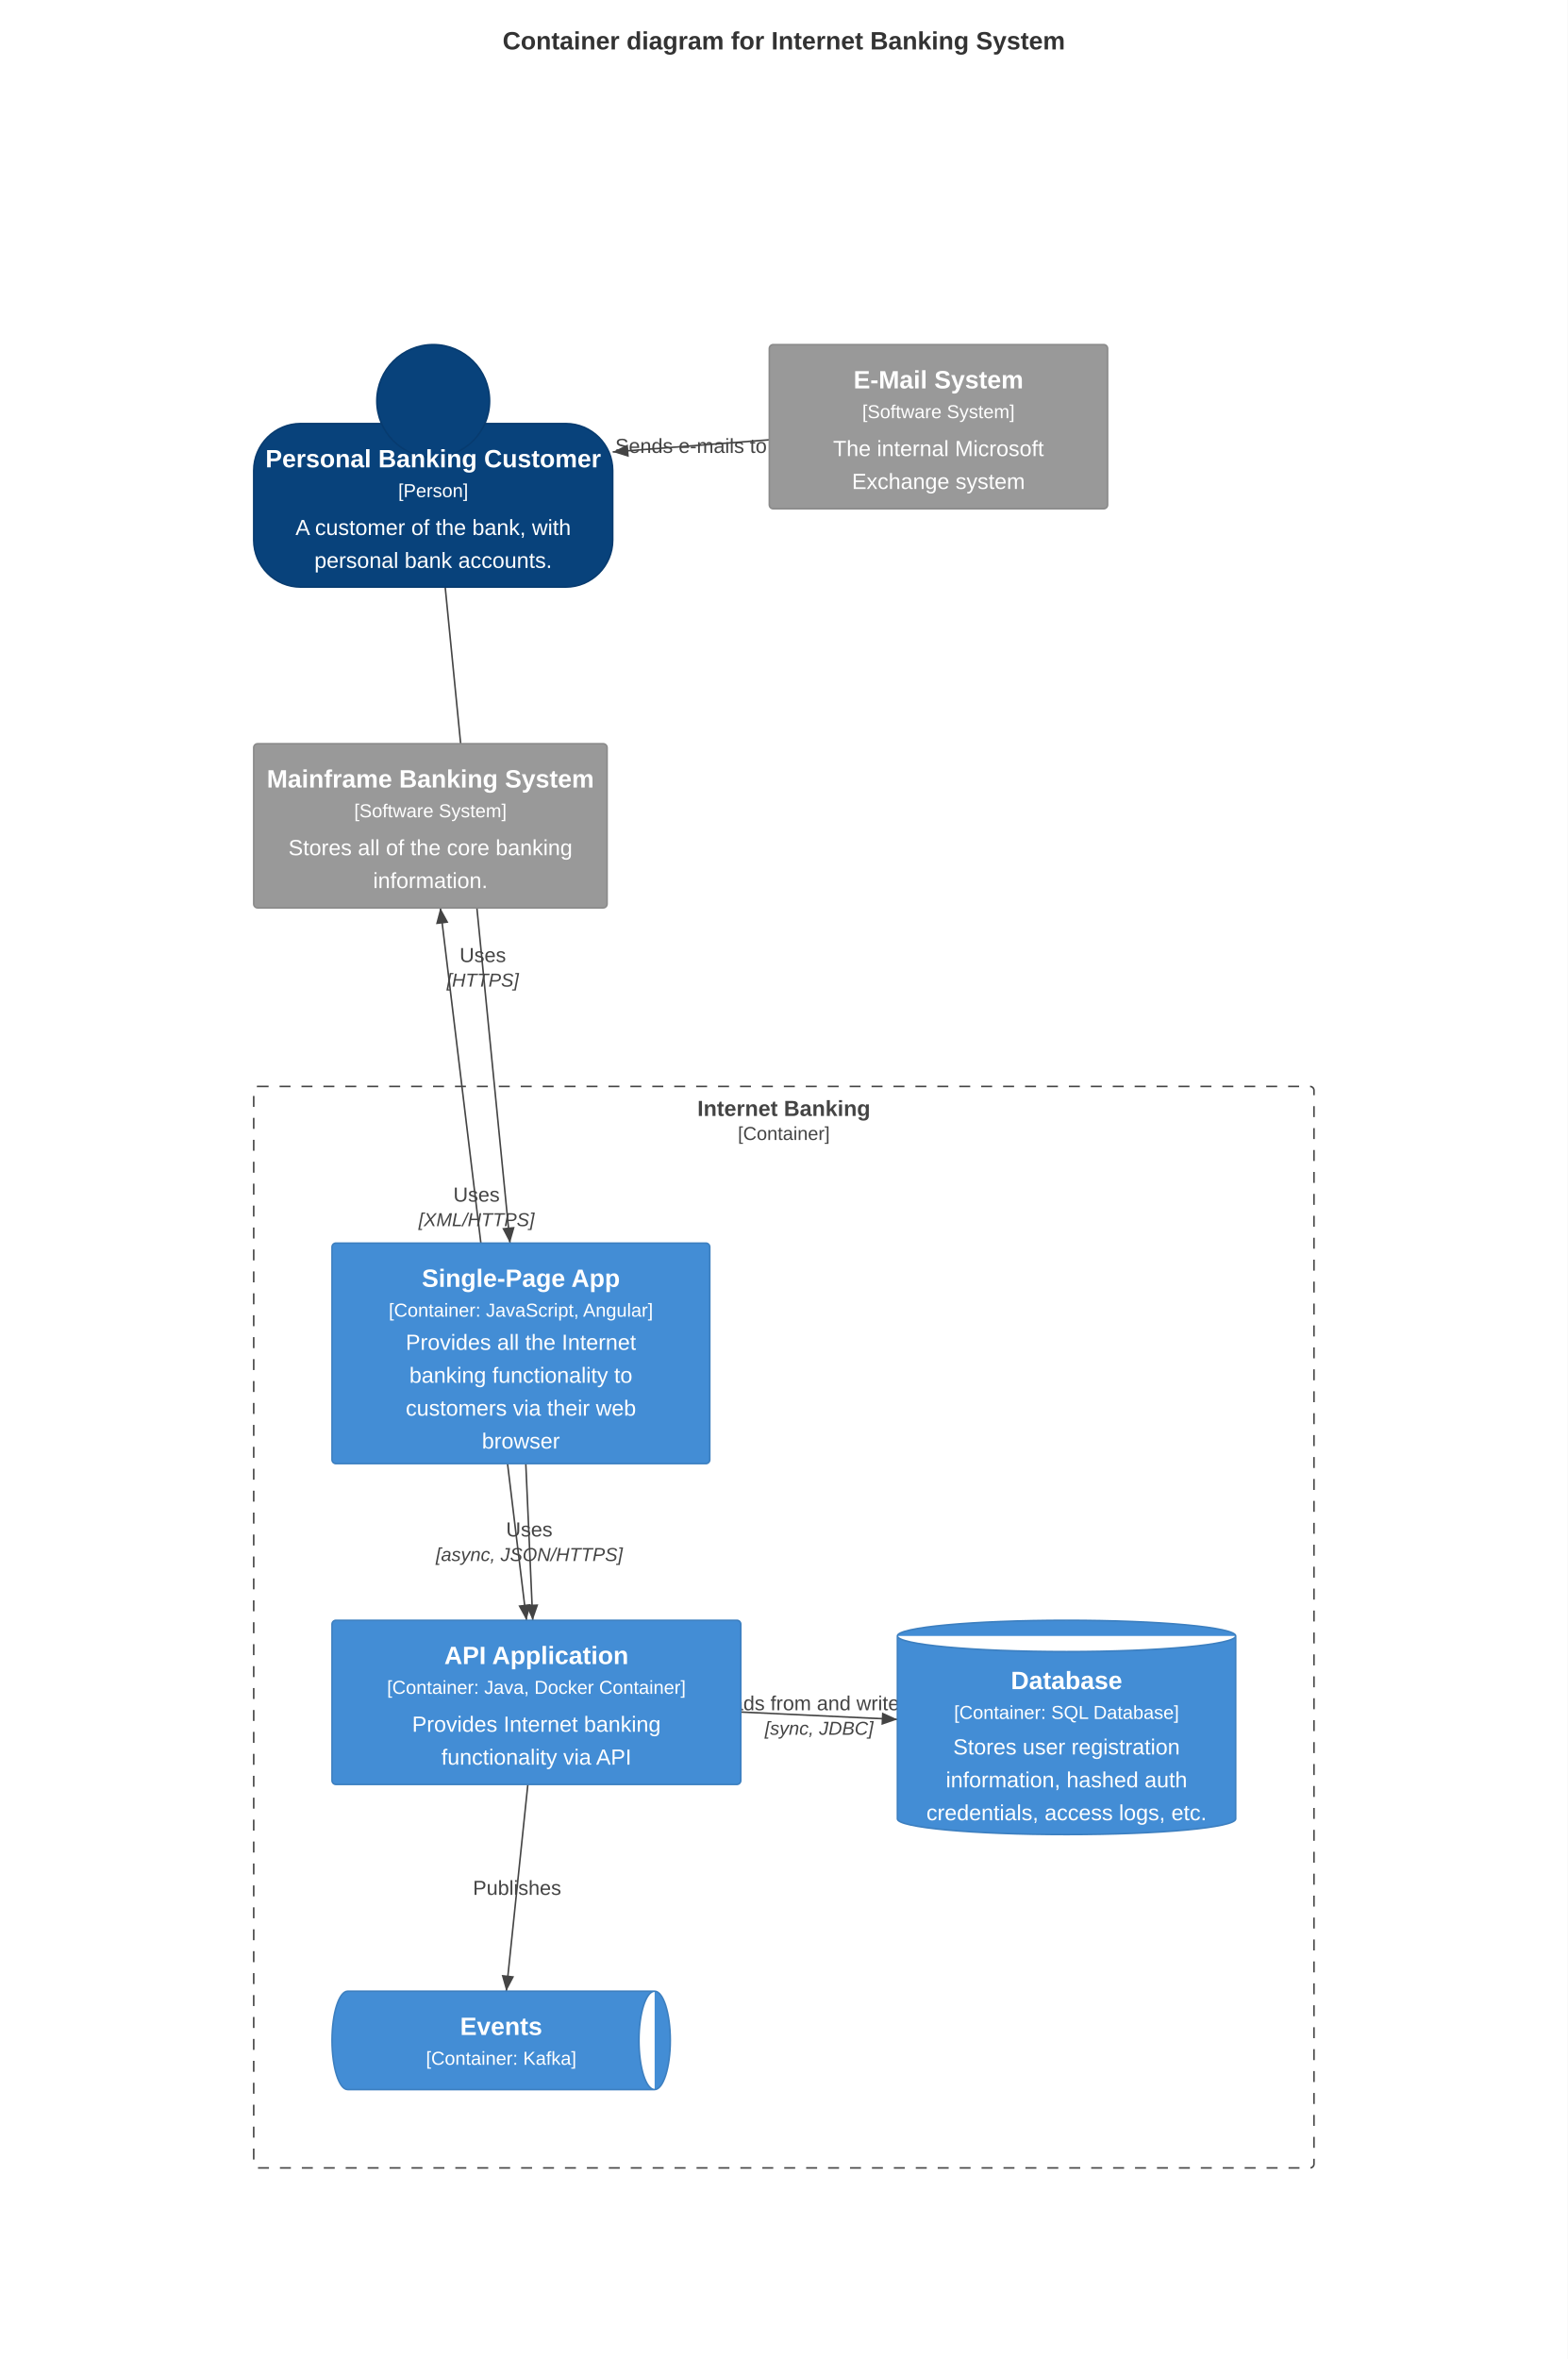
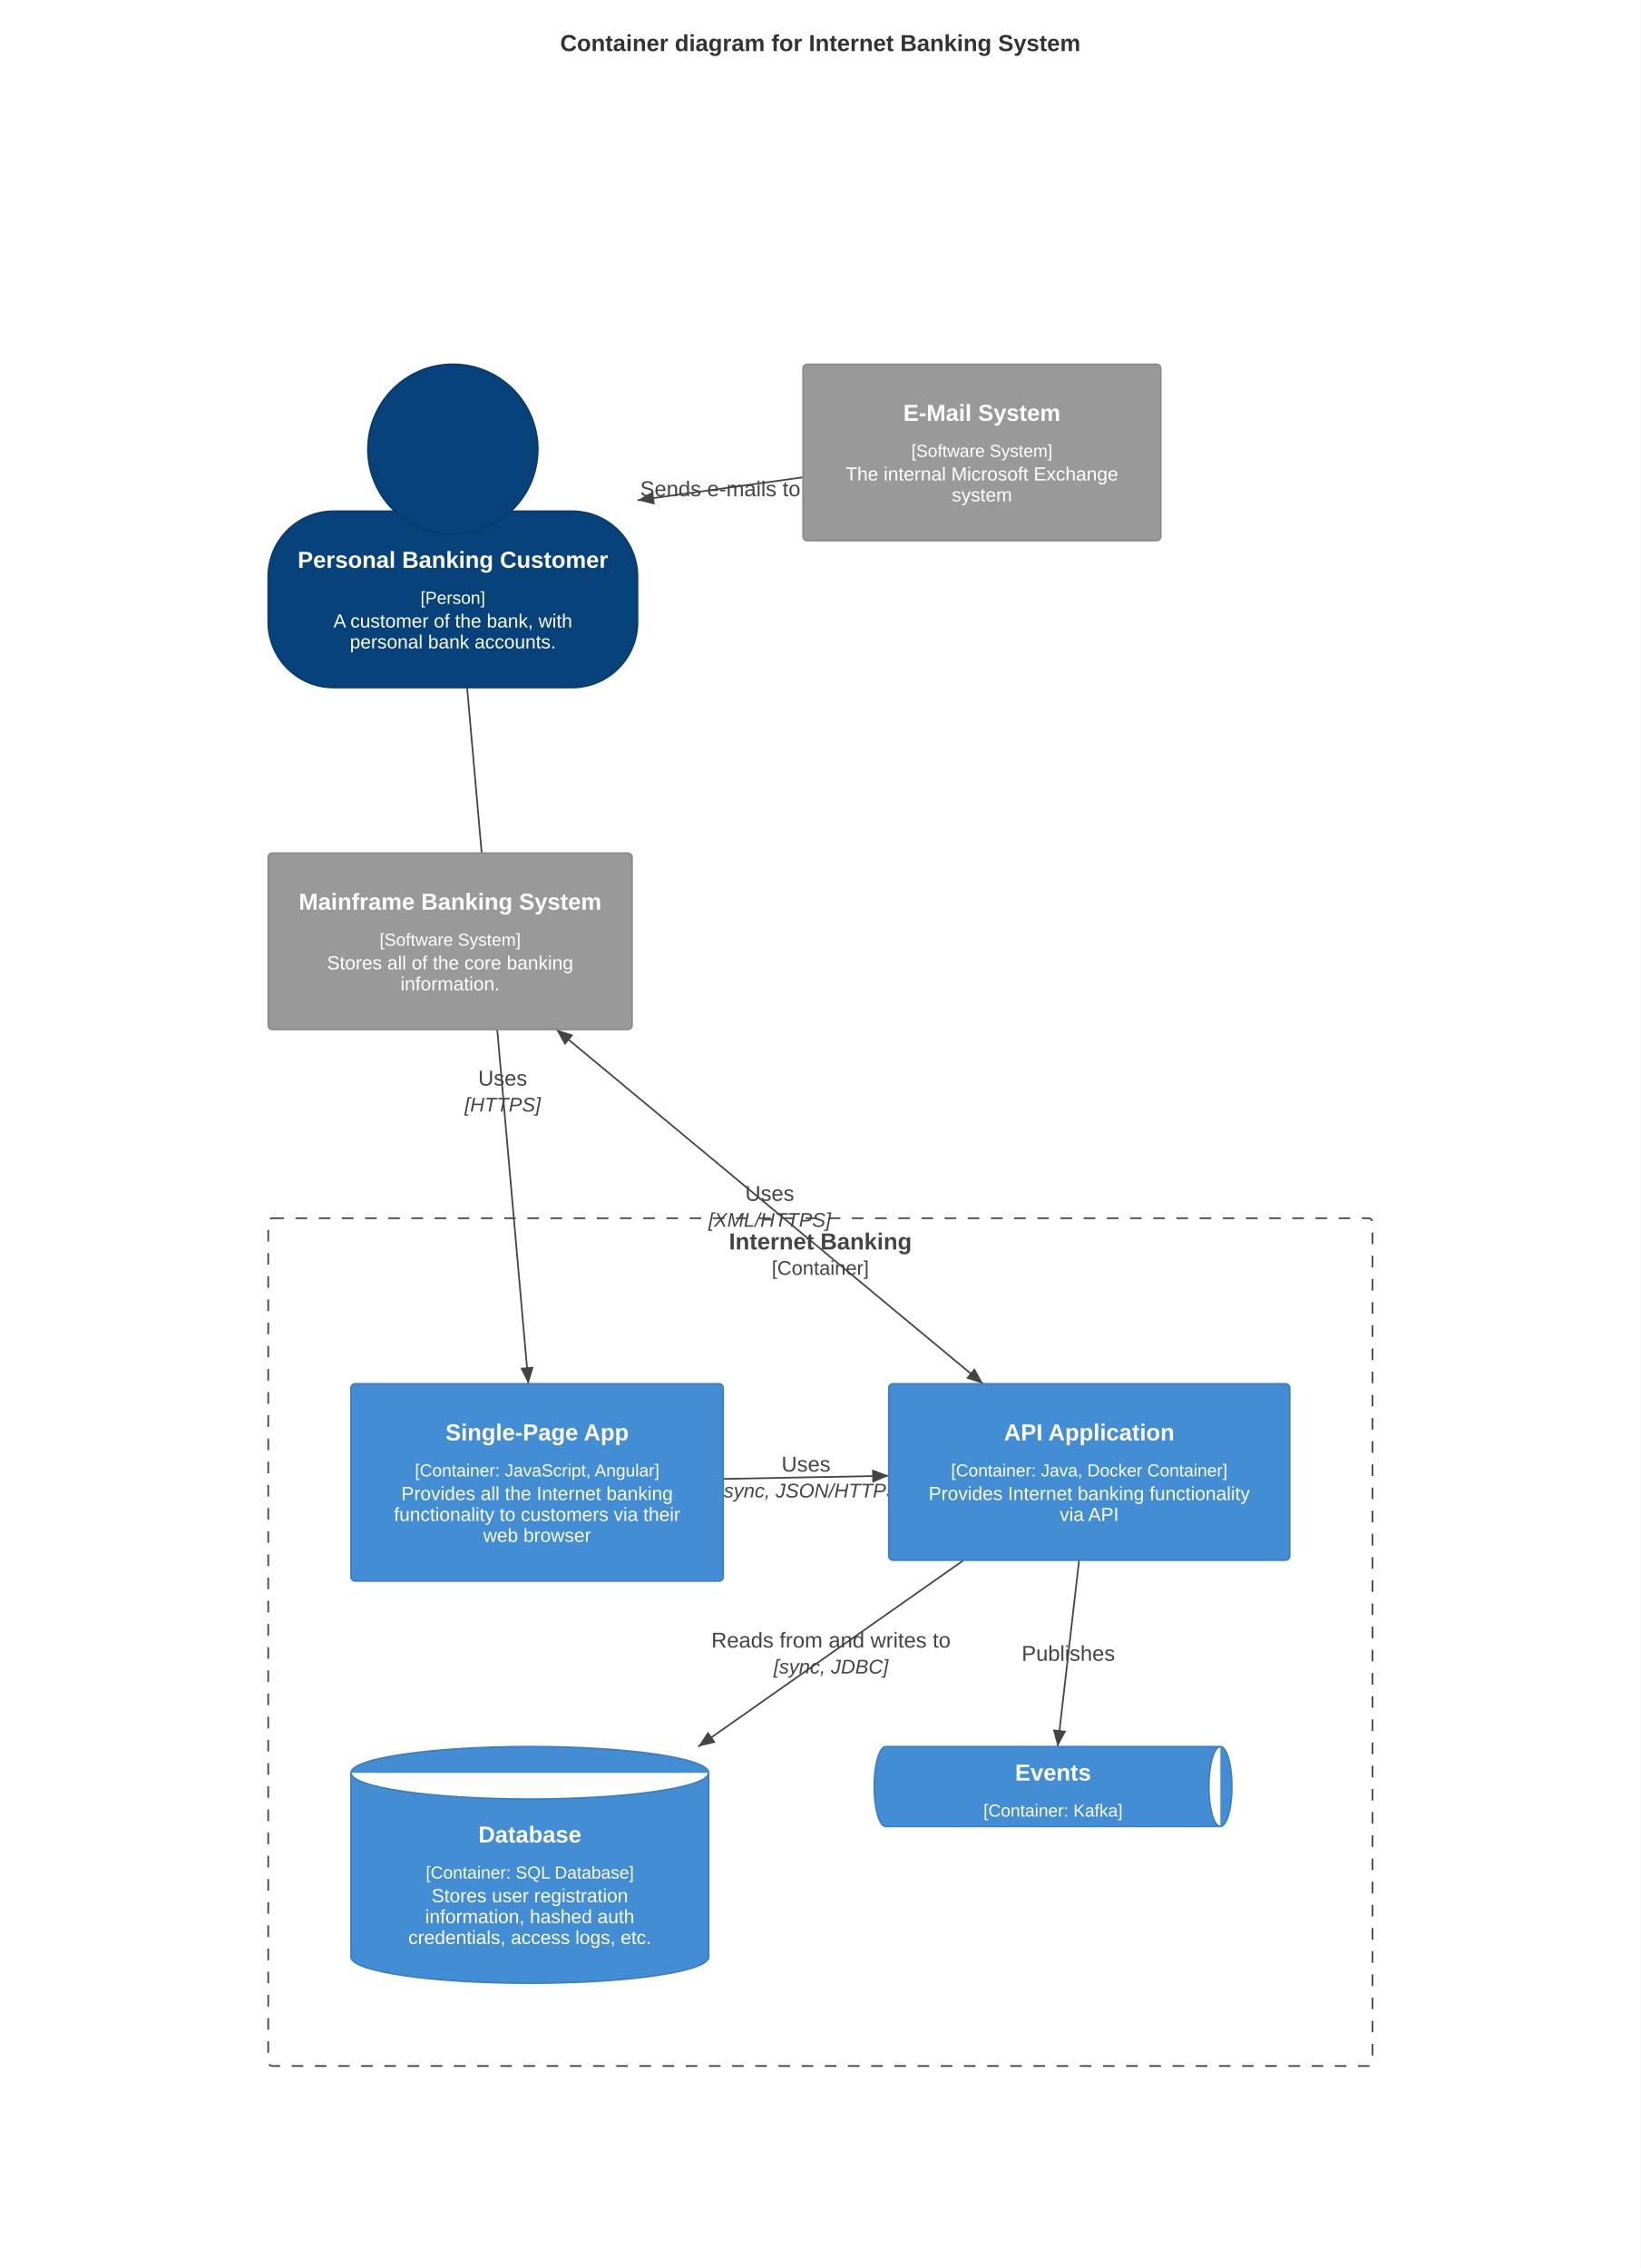
- <svg xmlns="http://www.w3.org/2000/svg" id="mermaid" class="c4" width="1001" height="1506" viewBox="-12 -46 1001 1506" role="graphics-document document" aria-roledescription="c4">
-   <style>#mermaid{font-family:"trebuchet ms",verdana,arial,sans-serif;font-size:16px;fill:#333;}#mermaid .ct{fill:#fff;}#mermaid .ct.ext{fill:#fff;}#mermaid .cn{font-weight:bold;}#mermaid .cs{font-size:12px;}#mermaid .cd{font-size:14px;}#mermaid .cb{fill:none;stroke:#444;stroke-width:1px;stroke-dasharray:7,7;}#mermaid .cbt{font-weight:bold;font-size:14px;fill:#444;}#mermaid .cbs{font-size:12px;fill:#444;}#mermaid .cr{fill:none;stroke:#444;stroke-width:1px;}#mermaid .crh{fill:#444;}#mermaid .crl{font-size:13px;fill:#444;}#mermaid .crt{font-size:12px;font-style:italic;fill:#444;}#mermaid .crx{fill:inherit;}#mermaid .crc .cr{stroke:inherit;}#mermaid .crc .crh{fill:inherit;}</style>
-   <rect x="-12" y="-46" width="1001" height="1506" fill="white" />
-   <text class="cn" x="488.5" y="-20" text-anchor="middle" dominant-baseline="central">Container diagram for Internet Banking System</text>
-   <rect class="cb" x="150" y="647.6" width="677" height="690.4" rx="2.5" />
-   <text class="cbt" x="488.5" y="661.6" text-anchor="middle" dominant-baseline="central">Internet Banking</text>
-   <text class="cbs" x="488.5" y="677.6" text-anchor="middle" dominant-baseline="central">[Container]</text>
-   <path class="cr" d="M272.26,328.8L313.64,747.6" />
-   <path class="crh" d="M313.64,747.6L308.68,738.04L316.64,737.26z" />
-   <text class="crl" x="296.26" y="563.7" text-anchor="middle" dominant-baseline="central">Uses</text>
-   <text class="crt" x="296.26" y="579.7" text-anchor="middle" dominant-baseline="central">[HTTPS]</text>
-   <path class="cr" d="M323.73,888.4L328.17,988.4" />
-   <path class="crh" d="M328.17,988.4L323.73,978.59L331.72,978.23z" />
-   <text class="crl" x="325.95" y="930.4" text-anchor="middle" dominant-baseline="central">Uses</text>
-   <text class="crt" x="325.95" y="946.4" text-anchor="middle" dominant-baseline="central">[async, JSON/HTTPS]</text>
-   <path class="cr" d="M461,1046.97L561,1051.7" />
-   <path class="crh" d="M561,1051.7L550.82,1055.22L551.2,1047.23z" />
-   <text class="crl" x="511" y="1041.33" text-anchor="middle" dominant-baseline="central">Reads from and writes to</text>
-   <text class="crt" x="511" y="1057.33" text-anchor="middle" dominant-baseline="central">[sync, JDBC]</text>
-   <path class="cr" d="M325.04,1093.2L311.27,1225.2" />
-   <path class="crh" d="M311.27,1225.2L308.33,1214.84L316.29,1215.67z" />
-   <text class="crl" x="318.16" y="1159.2" text-anchor="middle" dominant-baseline="central">Publishes</text>
-   <path class="cr" d="M479.22,234.77L379.22,242.52" />
-   <path class="crh" d="M379.22,242.52L388.88,237.76L389.5,245.73z" />
-   <text class="crl" x="429.22" y="238.64" text-anchor="middle" dominant-baseline="central">Sends e-mails to</text>
-   <path class="cr" d="M324.16,988.4L269.16,533.6" />
-   <path class="crh" d="M269.16,533.6L274.33,543.05L266.39,544.01z" />
-   <path class="crh" d="M324.16,988.4L318.99,978.95L326.93,977.99z" />
-   <text class="crl" x="292.26" y="716.62" text-anchor="middle" dominant-baseline="central">Uses</text>
-   <text class="crt" x="292.26" y="732.62" text-anchor="middle" dominant-baseline="central">[XML/HTTPS]</text>
+ <svg xmlns="http://www.w3.org/2000/svg" id="mermaid" class="c4" width="990.93" height="1369.68" viewBox="-12 -46 990.93 1369.68" role="graphics-document document" aria-roledescription="c4">
+   <style>#mermaid{font-family:"trebuchet ms",verdana,arial,sans-serif;font-size:16px;fill:#333;}#mermaid .ct{fill:#fff;}#mermaid .ct.ext{fill:#fff;}#mermaid .cn{font-weight:bold;font-size:14px;}#mermaid .cs{font-size:10.5px;}#mermaid .cd{font-size:11.48px;}#mermaid .cb{fill:none;stroke:#444;stroke-width:1px;stroke-dasharray:7,7;}#mermaid .cbt{font-weight:bold;font-size:14px;fill:#444;}#mermaid .cbs{font-size:12px;fill:#444;}#mermaid .cr{fill:none;stroke:#444;stroke-width:1px;}#mermaid .crh{fill:#444;}#mermaid .crl{font-size:13px;fill:#444;}#mermaid .crt{font-size:12px;font-style:italic;fill:#444;}#mermaid .crx{fill:inherit;}#mermaid .crc .cr{stroke:inherit;}#mermaid .crc .crh{fill:inherit;}</style>
+   <rect x="-12" y="-46" width="990.93" height="1369.68" fill="white" />
+   <text class="cn" x="483.46" y="-20" text-anchor="middle" dominant-baseline="central">Container diagram for Internet Banking System</text>
+   <rect class="cb" x="150" y="689.71" width="666.93" height="511.97" rx="2.5" />
+   <text class="cbt" x="483.46" y="703.71" text-anchor="middle" dominant-baseline="central">Internet Banking</text>
+   <text class="cbs" x="483.46" y="719.71" text-anchor="middle" dominant-baseline="central">[Container]</text>
+   <path class="cr" d="M270.11,369.22L307.15,789.71" />
+   <path class="crh" d="M307.15,789.71L302.29,780.1L310.26,779.39z" />
+   <text class="crl" x="291.6" y="605.1" text-anchor="middle" dominant-baseline="central">Uses</text>
+   <text class="crt" x="291.6" y="621.1" text-anchor="middle" dominant-baseline="central">[HTTPS]</text>
+   <path class="cr" d="M424.8,847.13L524.8,845.24" />
+   <path class="crh" d="M524.8,845.24L514.88,849.43L514.73,841.43z" />
+   <text class="crl" x="474.8" y="838.19" text-anchor="middle" dominant-baseline="central">Uses</text>
+   <text class="crt" x="474.8" y="854.19" text-anchor="middle" dominant-baseline="central">[async, JSON/HTTPS]</text>
+   <path class="cr" d="M570.06,896.19L409.7,1008.82" />
+   <path class="crh" d="M409.7,1008.82L415.59,999.79L420.18,1006.34z" />
+   <text class="crl" x="489.88" y="944.5" text-anchor="middle" dominant-baseline="central">Reads from and writes to</text>
+   <text class="crt" x="489.88" y="960.5" text-anchor="middle" dominant-baseline="central">[sync, JDBC]</text>
+   <path class="cr" d="M639.74,896.19L626.77,1008.82" />
+   <path class="crh" d="M626.77,1008.82L623.94,998.42L631.89,999.34z" />
+   <text class="crl" x="633.25" y="952.5" text-anchor="middle" dominant-baseline="central">Publishes</text>
+   <path class="cr" d="M473.03,242.24L373.03,256.13" />
+   <path class="crh" d="M373.03,256.13L382.38,250.79L383.48,258.71z" />
+   <text class="crl" x="423.03" y="249.18" text-anchor="middle" dominant-baseline="central">Sends e-mails to</text>
+   <path class="cr" d="M581.74,789.71L324,575.71" />
+   <path class="crh" d="M324,575.71L334.25,579.02L329.14,585.17z" />
+   <path class="crh" d="M581.74,789.71L571.49,786.4L576.6,780.24z" />
+   <text class="crl" x="452.87" y="674.71" text-anchor="middle" dominant-baseline="central">Uses</text>
+   <text class="crt" x="452.87" y="690.71" text-anchor="middle" dominant-baseline="central">[XML/HTTPS]</text>
  <g class="c4-element" fill="#fff">
-     <rect fill="#08427B" stroke="#073B6F" rx="30" x="150" y="224.4" width="229.22" height="104.4" />
-     <circle fill="#08427B" stroke="#073B6F" cx="264.61" cy="210" r="36" />
-     <text class="cn" x="264.61" y="246.8" text-anchor="middle" dominant-baseline="central">Personal Banking Customer</text>
-     <text class="cs" x="264.61" y="267.2" text-anchor="middle" dominant-baseline="central">[Person]</text>
-     <text class="cd" x="264.61" y="290.7" text-anchor="middle" dominant-baseline="central">A customer of the bank, with</text>
-     <text class="cd" x="264.61" y="311.7" text-anchor="middle" dominant-baseline="central">personal bank accounts.</text>
+     <rect fill="#08427B" stroke="#073B6F" rx="39.48" x="150" y="262.74" width="223.03" height="106.48" />
+     <circle fill="#08427B" stroke="#073B6F" cx="261.51" cy="225.3" r="51.3" />
+     <text class="cn" x="261.51" y="292.05" text-anchor="middle" dominant-baseline="central">Personal Banking Customer</text>
+     <text class="cs" x="261.51" y="315.02" text-anchor="middle" dominant-baseline="central">[Person]</text>
+     <text class="cd" x="261.51" y="328.96" text-anchor="middle" dominant-baseline="central">A customer of the bank, with</text>
+     <text class="cd" x="261.51" y="341.59" text-anchor="middle" dominant-baseline="central">personal bank accounts.</text>
  </g>
  <g class="c4-element" fill="#fff">
-     <rect rx="2.5" fill="#999999" stroke="#8A8A8A" x="479.22" y="174" width="216" height="104.8" />
-     <text class="cn" x="587.22" y="196.4" text-anchor="middle" dominant-baseline="central">E-Mail System</text>
-     <text class="cs" x="587.22" y="216.8" text-anchor="middle" dominant-baseline="central">[Software System]</text>
-     <text class="cd" x="587.22" y="240.3" text-anchor="middle" dominant-baseline="central">The internal Microsoft</text>
-     <text class="cd" x="587.22" y="261.3" text-anchor="middle" dominant-baseline="central">Exchange system</text>
+     <rect rx="2.5" fill="#999999" stroke="#8A8A8A" x="473.03" y="174" width="216" height="106.48" />
+     <text class="cn" x="581.03" y="203.31" text-anchor="middle" dominant-baseline="central">E-Mail System</text>
+     <text class="cs" x="581.03" y="226.28" text-anchor="middle" dominant-baseline="central">[Software System]</text>
+     <text class="cd" x="581.03" y="240.22" text-anchor="middle" dominant-baseline="central">The internal Microsoft Exchange</text>
+     <text class="cd" x="581.03" y="252.85" text-anchor="middle" dominant-baseline="central">system</text>
  </g>
  <g class="c4-element" fill="#fff">
-     <rect rx="2.5" fill="#438DD5" stroke="#3C7FC0" x="200" y="747.6" width="241.2" height="140.8" />
-     <text class="cn" x="320.6" y="770" text-anchor="middle" dominant-baseline="central">Single-Page App</text>
-     <text class="cs" x="320.6" y="790.4" text-anchor="middle" dominant-baseline="central">[Container: JavaScript, Angular]</text>
-     <text class="cd" x="320.6" y="810.9" text-anchor="middle" dominant-baseline="central">Provides all the Internet</text>
-     <text class="cd" x="320.6" y="831.9" text-anchor="middle" dominant-baseline="central">banking functionality to</text>
-     <text class="cd" x="320.6" y="852.9" text-anchor="middle" dominant-baseline="central">customers via their web</text>
-     <text class="cd" x="320.6" y="873.9" text-anchor="middle" dominant-baseline="central">browser</text>
+     <rect rx="2.5" fill="#438DD5" stroke="#3C7FC0" x="200" y="789.71" width="224.8" height="119.11" />
+     <text class="cn" x="312.4" y="819.02" text-anchor="middle" dominant-baseline="central">Single-Page App</text>
+     <text class="cs" x="312.4" y="841.98" text-anchor="middle" dominant-baseline="central">[Container: JavaScript, Angular]</text>
+     <text class="cd" x="312.4" y="855.92" text-anchor="middle" dominant-baseline="central">Provides all the Internet banking</text>
+     <text class="cd" x="312.4" y="868.55" text-anchor="middle" dominant-baseline="central">functionality to customers via their</text>
+     <text class="cd" x="312.4" y="881.18" text-anchor="middle" dominant-baseline="central">web browser</text>
  </g>
  <g class="c4-element" fill="#fff">
-     <rect rx="2.5" fill="#438DD5" stroke="#3C7FC0" x="200" y="988.4" width="261" height="104.8" />
-     <text class="cn" x="330.5" y="1010.8" text-anchor="middle" dominant-baseline="central">API Application</text>
-     <text class="cs" x="330.5" y="1031.2" text-anchor="middle" dominant-baseline="central">[Container: Java, Docker Container]</text>
-     <text class="cd" x="330.5" y="1054.7" text-anchor="middle" dominant-baseline="central">Provides Internet banking</text>
-     <text class="cd" x="330.5" y="1075.7" text-anchor="middle" dominant-baseline="central">functionality via API</text>
+     <rect rx="2.5" fill="#438DD5" stroke="#3C7FC0" x="524.8" y="789.71" width="242.13" height="106.48" />
+     <text class="cn" x="645.86" y="819.02" text-anchor="middle" dominant-baseline="central">API Application</text>
+     <text class="cs" x="645.86" y="841.98" text-anchor="middle" dominant-baseline="central">[Container: Java, Docker Container]</text>
+     <text class="cd" x="645.86" y="855.92" text-anchor="middle" dominant-baseline="central">Provides Internet banking functionality</text>
+     <text class="cd" x="645.86" y="868.55" text-anchor="middle" dominant-baseline="central">via API</text>
  </g>
  <g class="c4-element" fill="#fff">
-     <path fill="#438DD5" stroke="#3C7FC0" d="M561,998.4a108,10 0 0 1 216,0v116.8a108,10 0 0 1 -216,0z M561,998.4a108,10 0 0 0 216,0" />
-     <text class="cn" x="669" y="1026.8" text-anchor="middle" dominant-baseline="central">Database</text>
-     <text class="cs" x="669" y="1047.2" text-anchor="middle" dominant-baseline="central">[Container: SQL Database]</text>
-     <text class="cd" x="669" y="1069.2" text-anchor="middle" dominant-baseline="central">Stores user registration</text>
-     <text class="cd" x="669" y="1090.2" text-anchor="middle" dominant-baseline="central">information, hashed auth</text>
-     <text class="cd" x="669" y="1111.2" text-anchor="middle" dominant-baseline="central">credentials, access logs, etc.</text>
+     <path fill="#438DD5" stroke="#3C7FC0" d="M200,1024.65a108,15.84 0 0 1 216,0v111.19a108,15.84 0 0 1 -216,0z M200,1024.65a108,15.84 0 0 0 216,0" />
+     <text class="cn" x="308" y="1061.88" text-anchor="middle" dominant-baseline="central">Database</text>
+     <text class="cs" x="308" y="1084.85" text-anchor="middle" dominant-baseline="central">[Container: SQL Database]</text>
+     <text class="cd" x="308" y="1098.79" text-anchor="middle" dominant-baseline="central">Stores user registration</text>
+     <text class="cd" x="308" y="1111.42" text-anchor="middle" dominant-baseline="central">information, hashed auth</text>
+     <text class="cd" x="308" y="1124.04" text-anchor="middle" dominant-baseline="central">credentials, access logs, etc.</text>
  </g>
  <g class="c4-element" fill="#fff">
-     <path fill="#438DD5" stroke="#3C7FC0" d="M210,1225.2h196a10,31.4 0 0 1 0,62.8h-196a10,31.4 0 0 1 0,-62.8z M406,1225.2a10,31.4 0 0 0 0,62.8" />
-     <text class="cn" x="308" y="1247.6" text-anchor="middle" dominant-baseline="central">Events</text>
-     <text class="cs" x="308" y="1268" text-anchor="middle" dominant-baseline="central">[Container: Kafka]</text>
+     <path fill="#438DD5" stroke="#3C7FC0" d="M522.96,1008.82h202.08a6.96,24.11 0 0 1 0,48.22h-202.08a6.96,24.11 0 0 1 0,-48.22z M725.04,1008.82a6.96,24.11 0 0 0 0,48.22" />
+     <text class="cn" x="624" y="1024.44" text-anchor="middle" dominant-baseline="central">Events</text>
+     <text class="cs" x="624" y="1047.41" text-anchor="middle" dominant-baseline="central">[Container: Kafka]</text>
  </g>
  <g class="c4-element" fill="#fff">
-     <rect rx="2.5" fill="#999999" stroke="#8A8A8A" x="150" y="428.8" width="225.64" height="104.8" />
-     <text class="cn" x="262.82" y="451.2" text-anchor="middle" dominant-baseline="central">Mainframe Banking System</text>
-     <text class="cs" x="262.82" y="471.6" text-anchor="middle" dominant-baseline="central">[Software System]</text>
-     <text class="cd" x="262.82" y="495.1" text-anchor="middle" dominant-baseline="central">Stores all of the core banking</text>
-     <text class="cd" x="262.82" y="516.1" text-anchor="middle" dominant-baseline="central">information.</text>
+     <rect rx="2.5" fill="#999999" stroke="#8A8A8A" x="150" y="469.22" width="219.75" height="106.48" />
+     <text class="cn" x="259.87" y="498.53" text-anchor="middle" dominant-baseline="central">Mainframe Banking System</text>
+     <text class="cs" x="259.87" y="521.5" text-anchor="middle" dominant-baseline="central">[Software System]</text>
+     <text class="cd" x="259.87" y="535.44" text-anchor="middle" dominant-baseline="central">Stores all of the core banking</text>
+     <text class="cd" x="259.87" y="548.07" text-anchor="middle" dominant-baseline="central">information.</text>
  </g>
</svg>
